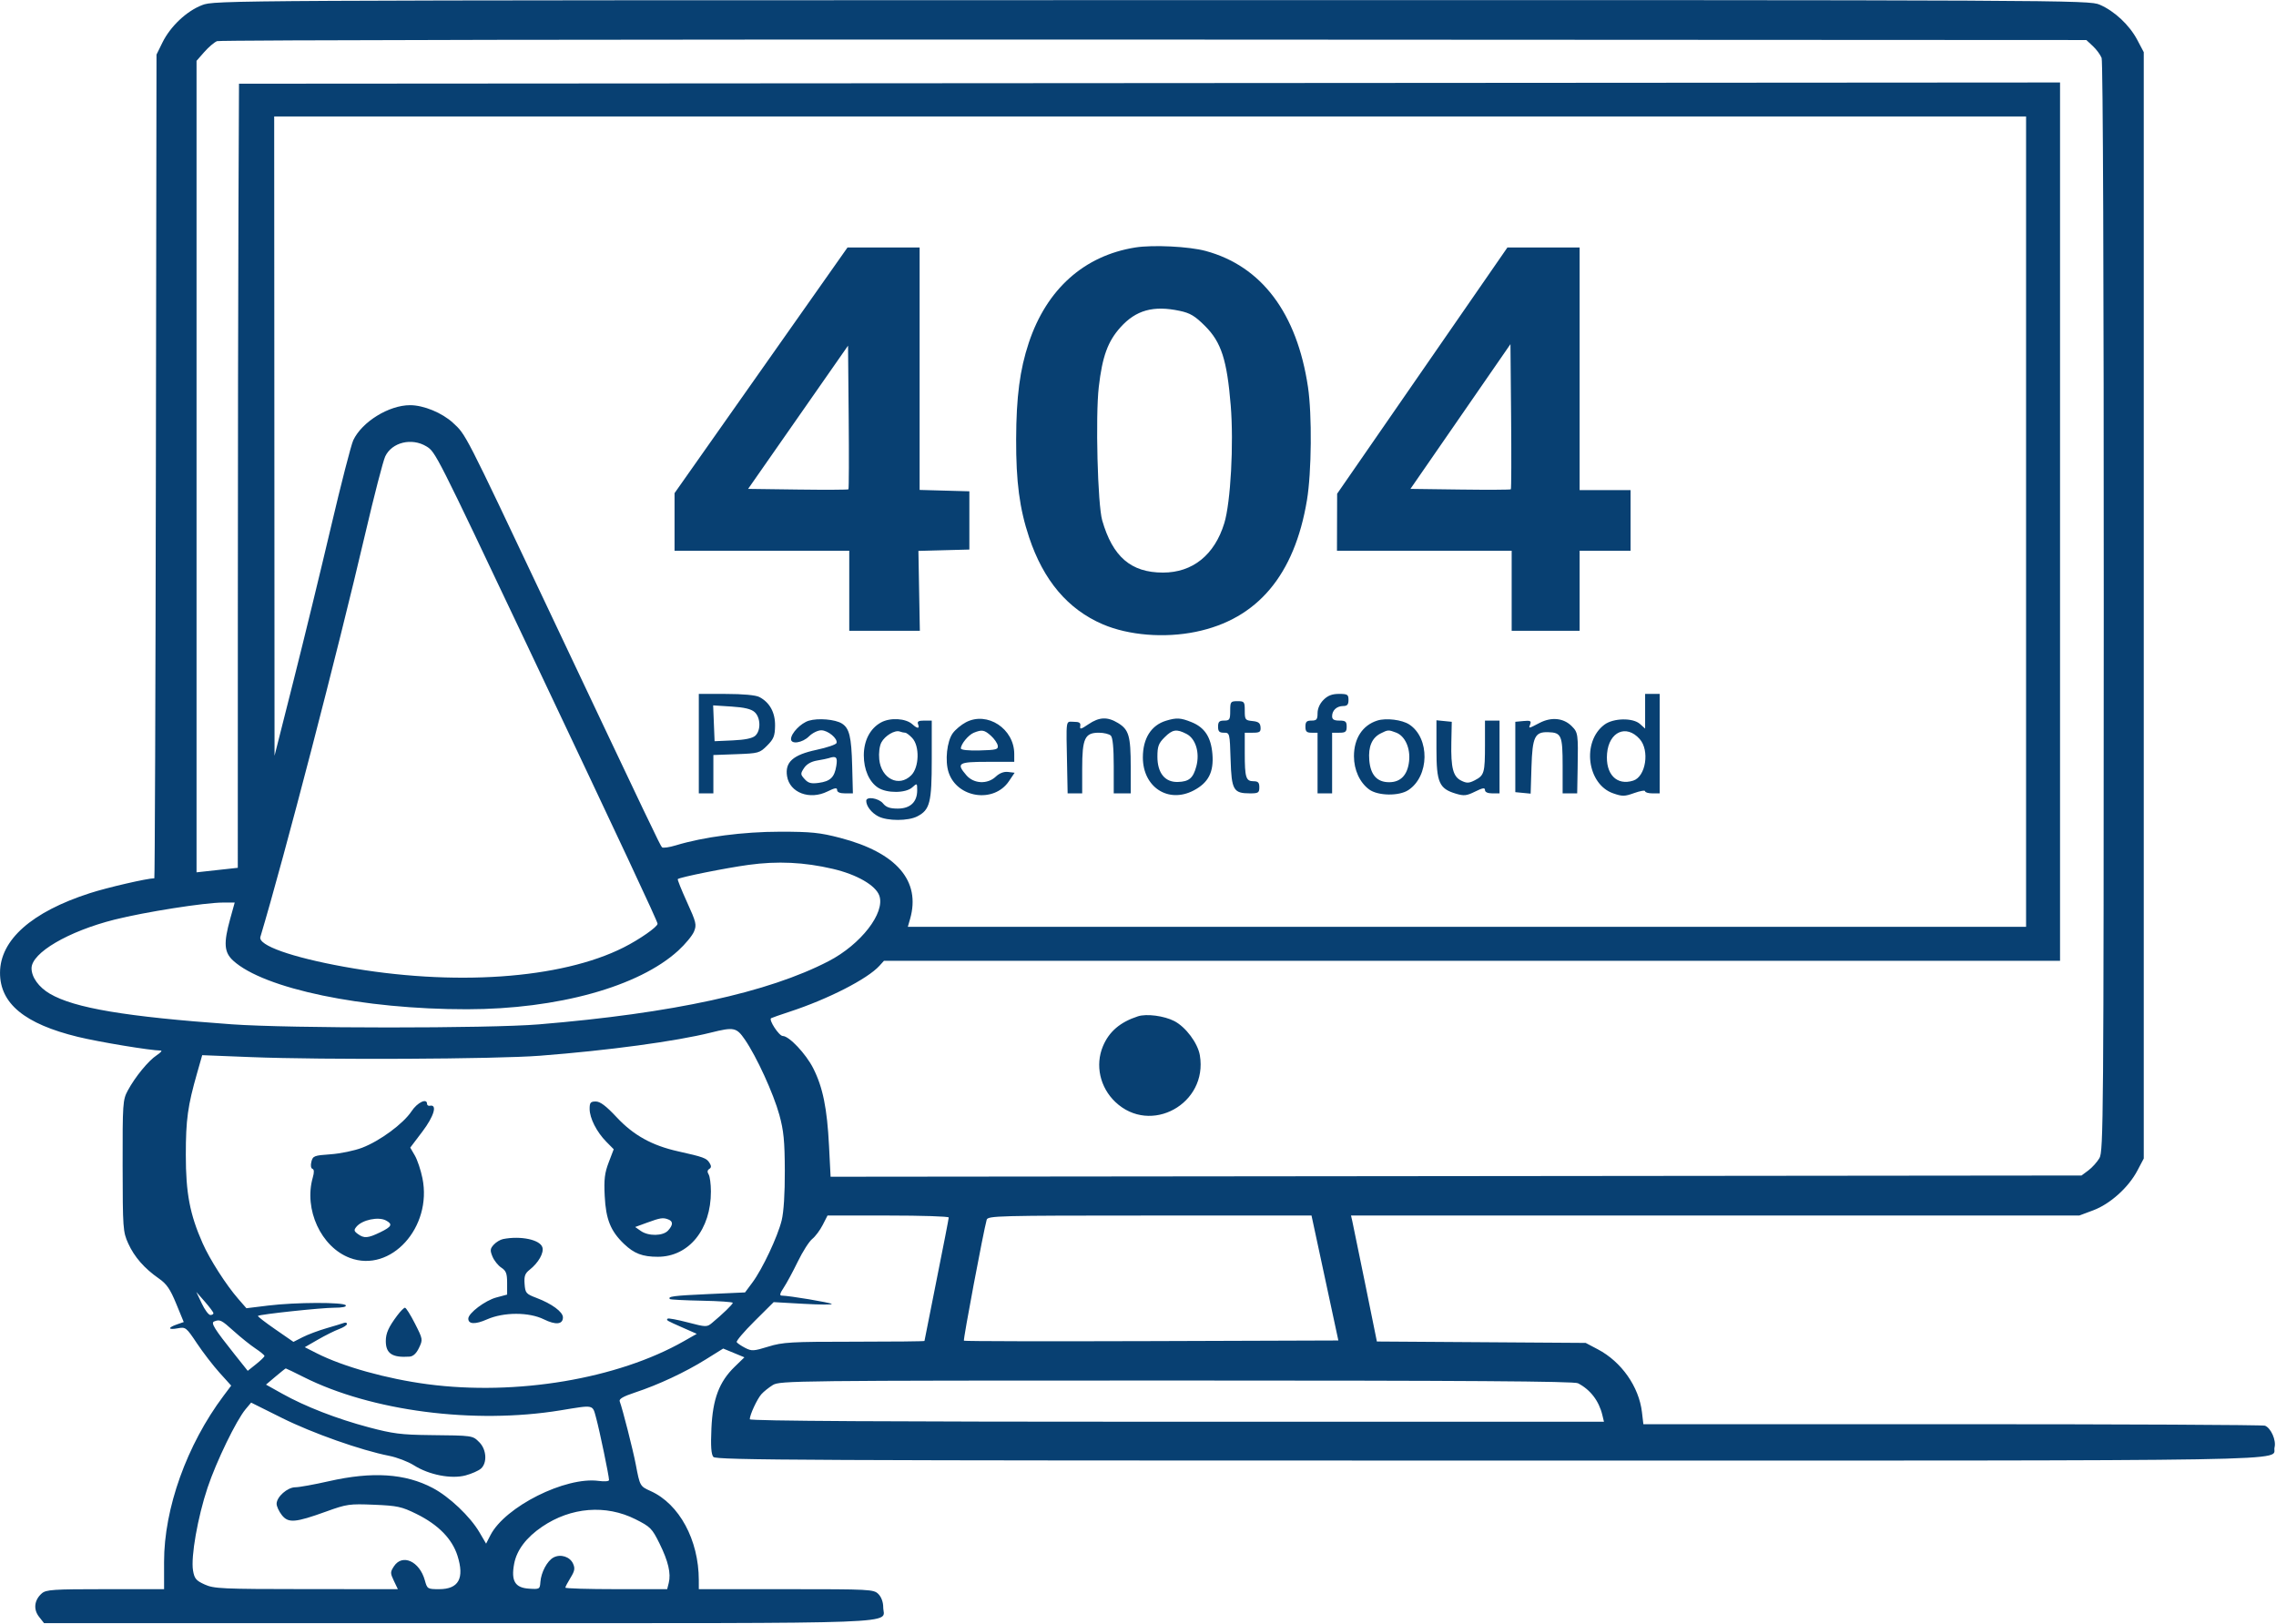
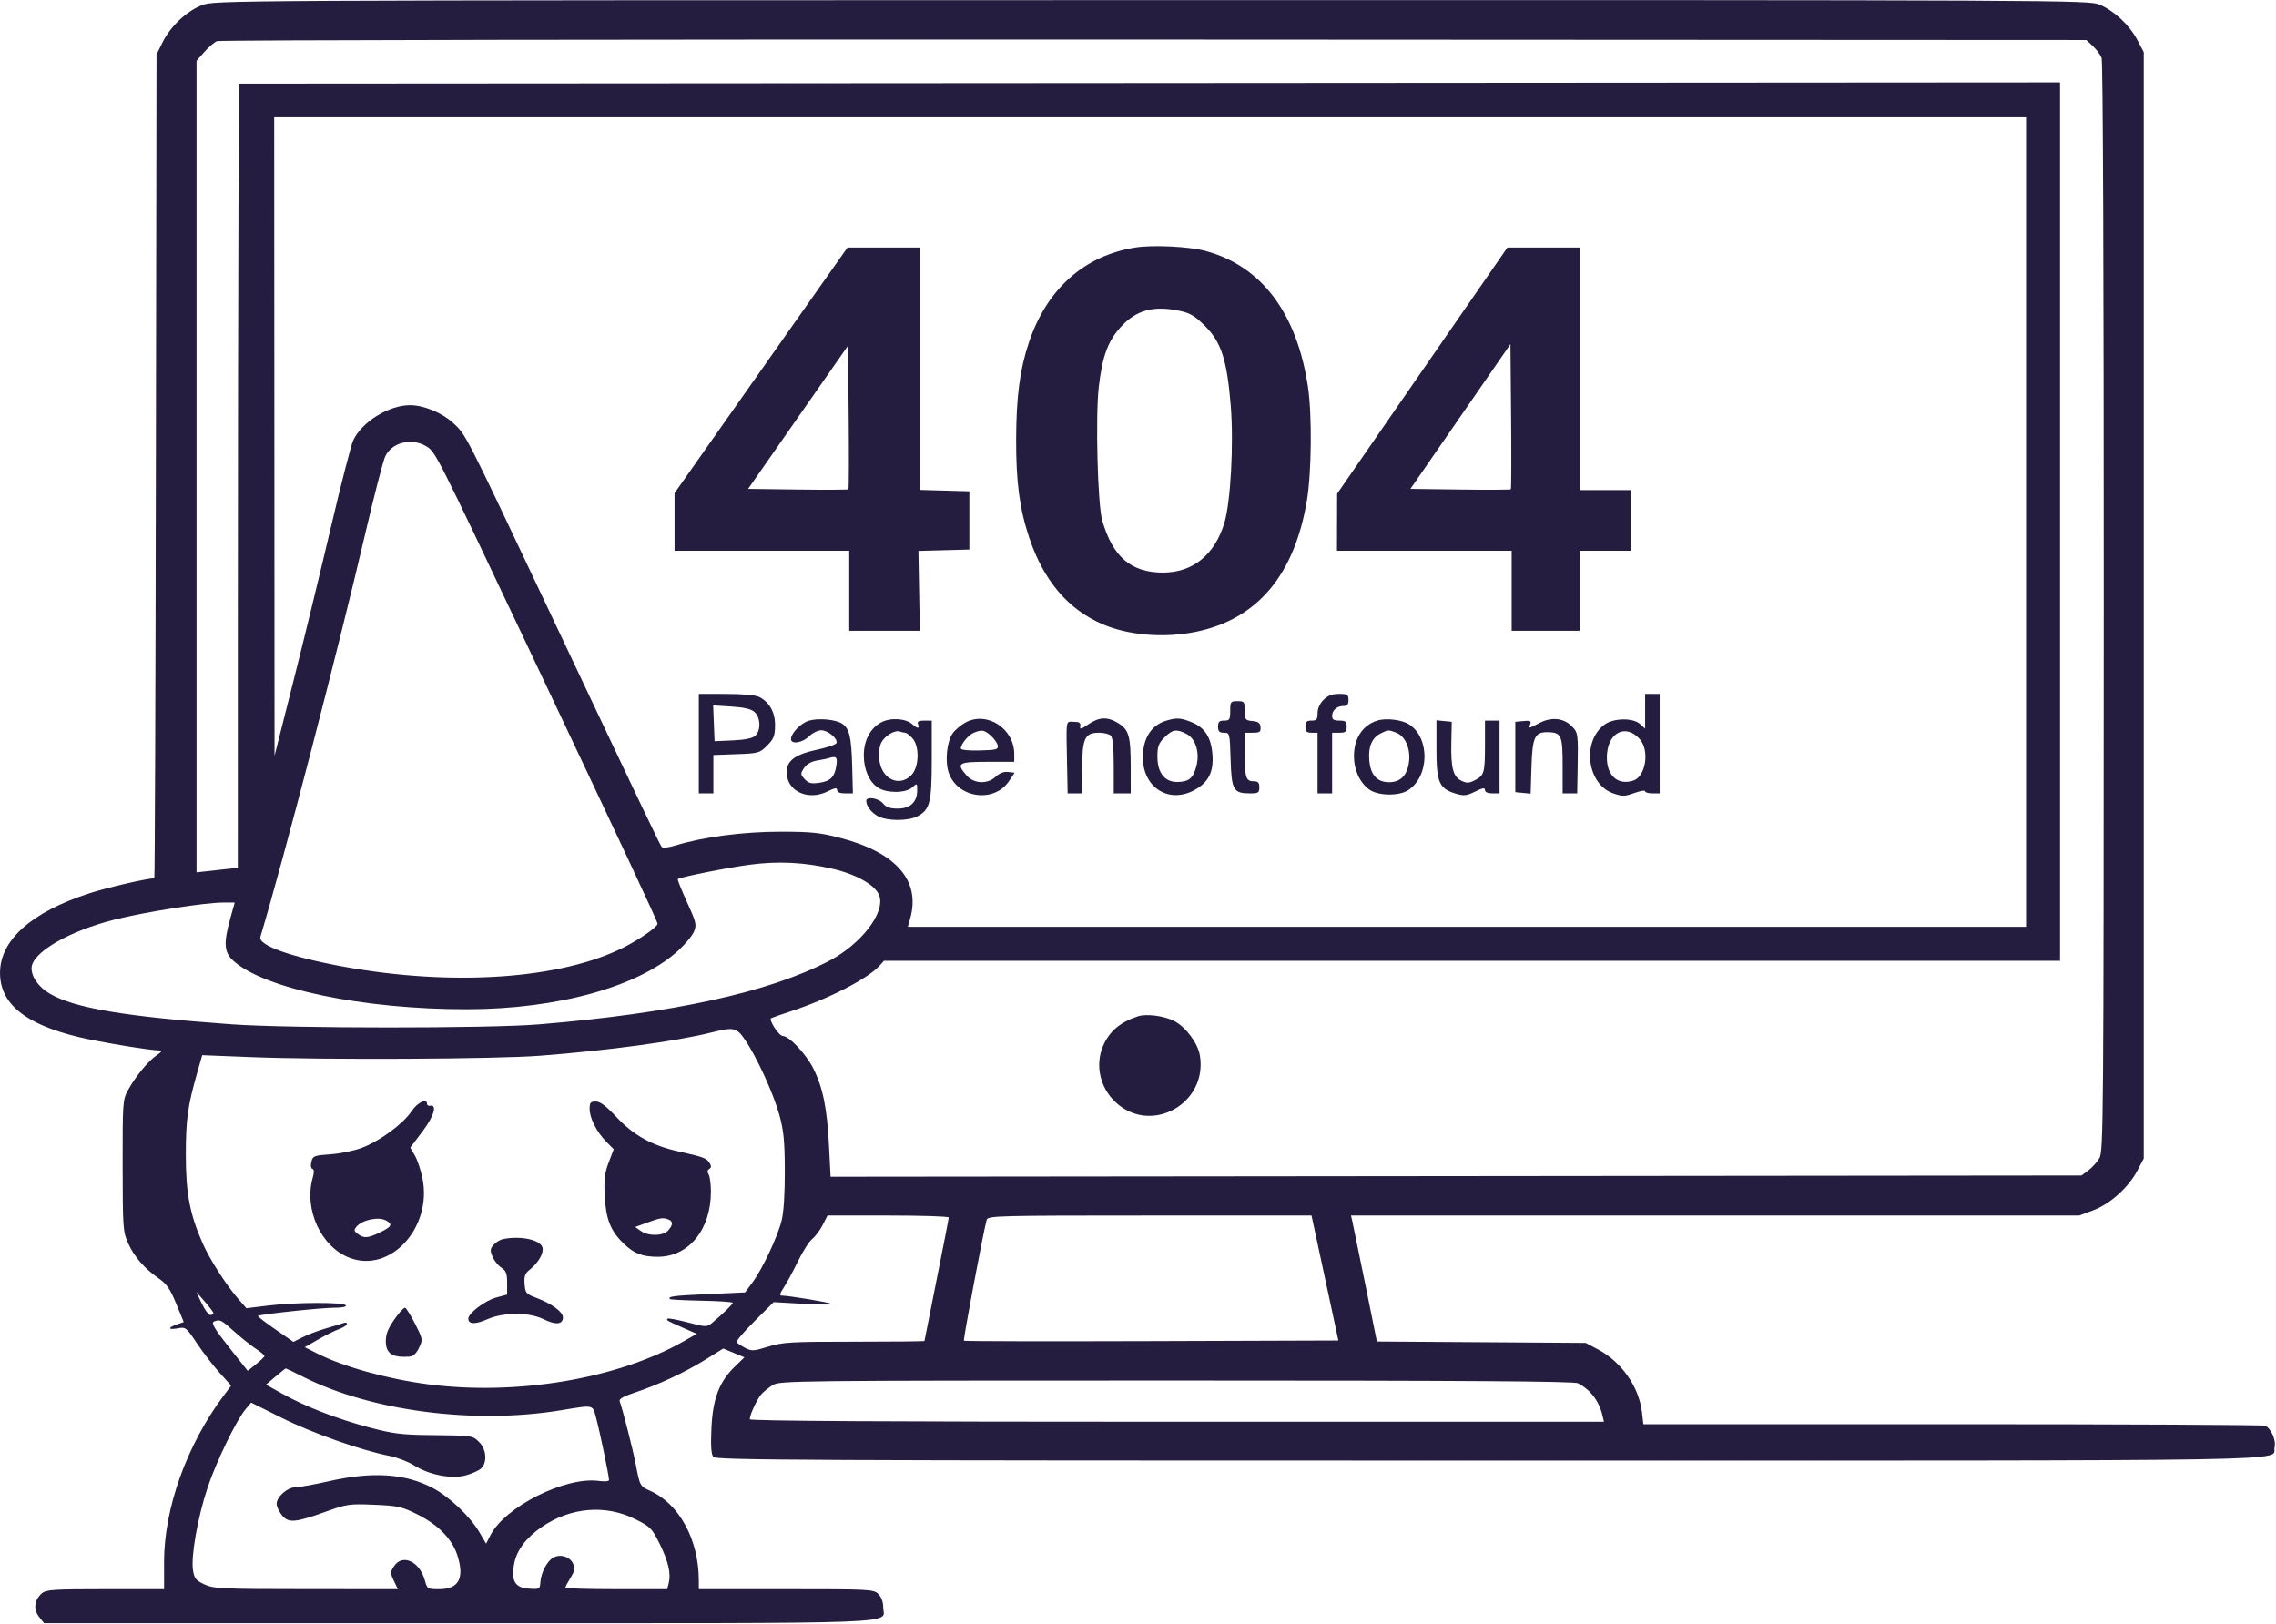
<svg xmlns="http://www.w3.org/2000/svg" width="938" height="669" viewBox="0 0 938 669" fill="none">
-   <path fill-rule="evenodd" clip-rule="evenodd" d="M83.282 2.11C76.899 4.564 70.23 10.855 66.953 17.516L64.5 22.5L64.241 192.25C64.099 285.613 63.811 362 63.602 362C60.703 362 44.315 365.783 37 368.142C13.052 375.862 0.04 387.397 0.01 400.934C-0.018 413.623 10.169 422.015 32.083 427.354C40.812 429.481 62.005 432.983 66.284 433.007C66.953 433.01 66.187 433.879 64.582 434.937C61.142 437.204 55.678 443.874 52.652 449.5C50.598 453.318 50.502 454.731 50.539 480.5C50.577 506.358 50.674 507.711 52.84 512.5C55.359 518.068 59.495 522.796 65.5 526.974C68.679 529.186 70.138 531.31 72.613 537.328L75.725 544.9L72.863 545.898C68.969 547.255 69.244 548.233 73.304 547.471C76.488 546.873 76.772 547.098 81.159 553.676C83.663 557.429 87.864 562.886 90.496 565.803L95.281 571.106L92.132 575.303C76.998 595.479 67.602 621.71 67.616 643.75L67.624 655H43.423C21.805 655 19.008 655.187 17.216 656.75C14.123 659.45 13.669 663.309 16.084 666.379L18.145 669H188.85C378.474 669 364 669.542 364 662.443C364 660.333 363.226 658.226 362 657C360.074 655.074 358.667 655 324 655H288L287.994 651.25C287.969 634.697 279.957 619.892 268.143 614.564C263.741 612.579 263.711 612.526 262.001 603.5C260.912 597.752 256.521 580.52 255.402 577.604C255.018 576.604 256.801 575.567 261.683 573.951C271.349 570.752 282.316 565.628 290.777 560.357L298.054 555.824L302.422 557.631L306.79 559.438L302.796 563.313C296.399 569.522 293.736 576.567 293.195 588.71C292.869 596.053 293.096 599.411 293.992 600.49C295.105 601.831 330.945 602 613.9 602C961.514 602 935.921 602.434 937.407 596.515C938.138 593.602 935.897 588.558 933.455 587.621C932.565 587.28 874.561 587 804.558 587H677.279L676.687 582.001C675.448 571.542 668.243 561.282 658.54 556.161L653.5 553.5L610.476 553.211L567.451 552.921L562.64 529.211C559.994 516.17 557.594 504.487 557.306 503.25L556.783 501H706.854H856.925L862.662 498.854C869.636 496.244 877.182 489.467 880.85 482.52L883.5 477.5V249.5V21.5L880.828 16.437C877.598 10.317 871.432 4.543 865.337 1.93C860.914 0.034 854.006 0.001 474.667 0.052C90.595 0.104 88.472 0.115 83.282 2.11ZM862.526 19C864.003 20.375 865.628 22.577 866.136 23.892C866.691 25.331 867.041 115.648 867.015 250.325C866.974 461.136 866.869 474.54 865.236 477.328C864.281 478.958 862.23 481.238 860.677 482.395L857.853 484.5L600.081 484.756L342.309 485.011L341.66 472.256C340.872 456.767 339.121 448.163 335.161 440.318C332.152 434.359 325.21 427 322.596 427C321.058 427 316.676 420.295 317.8 419.662C318.185 419.445 321.65 418.234 325.5 416.972C341.326 411.78 357.541 403.48 362.447 398.059L364.31 396H606.655H849V214.999V33.997L473.75 34.249L98.5 34.5L98.271 87.5C98.145 116.65 98.033 189.365 98.021 249.089L98 357.678L89.5 358.612L81 359.546V192.308V25.07L84.195 21.43C85.953 19.429 88.315 17.416 89.445 16.957C90.575 16.498 264.376 16.208 475.669 16.311L859.839 16.5L862.526 19ZM835 215V382H604.57H374.14L375.07 378.757C379.565 363.082 369.496 351.402 346.267 345.347C337.901 343.167 334.348 342.802 321.5 342.802C306.323 342.802 289.975 344.942 278.521 348.427C275.783 349.26 273.22 349.618 272.826 349.221C272.082 348.472 268.531 341.029 225.003 249C191.322 177.789 192.064 179.235 186.694 174.285C182.19 170.133 174.579 167 169 167C160.285 167 149.204 173.836 145.597 181.437C144.721 183.283 140.587 199.353 136.41 217.147C132.234 234.941 125.291 263.45 120.981 280.5L113.145 311.5L113.073 179.75L113 48H474H835V215ZM467.907 101.999C446.802 105.357 431.344 119.181 423.993 141.27C420.309 152.34 418.835 163.561 418.779 180.971C418.722 198.62 420.173 209.62 424.121 221.471C430.056 239.286 440.114 251.156 454.5 257.322C465.119 261.873 479.882 263.067 492.792 260.419C518.18 255.211 533.496 237.071 538.635 206.126C540.543 194.637 540.755 170.923 539.052 159.5C534.51 129.038 519.936 109.666 496.869 103.43C490.031 101.582 475.15 100.847 467.907 101.999ZM313.643 152.626L278 203.253V215.126V227H314H350V243.5V260H364.547H379.093L378.797 243.53L378.5 227.06L389 226.78L399.5 226.5V214.5V202.5L389.25 202.215L379 201.93V151.965V102H364.143H349.285L313.643 152.626ZM586.16 152.75L551.068 203.5L551.034 215.25L551 227H587H623V243.5V260H637H651V243.5V227H661.5H672V214.5V202H661.5H651V152V102H636.126H621.252L586.16 152.75ZM486.201 128.123C490.511 129.037 492.459 130.203 496.64 134.373C503.322 141.039 505.679 148.343 507.217 167.152C508.503 182.893 507.177 207.128 504.562 215.651C500.546 228.739 491.528 236 479.289 236C466.127 236 458.585 229.523 454.253 214.5C452.366 207.954 451.431 171.668 452.837 159.5C454.288 146.935 456.546 140.722 461.771 134.909C468.156 127.808 475.323 125.818 486.201 128.123ZM349.661 201.672C349.458 201.875 340.073 201.92 328.805 201.771L308.319 201.5L328.909 171.983L349.5 142.466L349.765 171.885C349.911 188.065 349.864 201.469 349.661 201.672ZM622.661 201.672C622.458 201.875 613.064 201.92 601.785 201.771L581.279 201.5L601.889 171.673L622.5 141.846L622.765 171.574C622.911 187.925 622.864 201.469 622.661 201.672ZM175.761 183.996C179.48 186.263 179.784 186.862 217.277 266C256.102 347.948 271 379.766 271 380.738C271 382.015 263.607 387.178 257.022 390.5C231.166 403.547 186.787 406.618 141.847 398.47C120.079 394.524 106.279 389.613 107.306 386.18C117.185 353.166 139.138 268.742 150.518 220C154.177 204.325 157.885 189.983 158.757 188.13C161.504 182.289 169.695 180.297 175.761 183.996ZM288 306.5V327H291H294V319.097V311.193L303.482 310.847C312.613 310.513 313.083 310.382 316.158 307.305C318.861 304.601 319.363 303.345 319.426 299.13C319.507 293.664 317.204 289.475 312.904 287.265C311.422 286.503 306.186 286.024 299.25 286.015L288 286V306.5ZM545.455 288.455C543.923 289.986 543 292.054 543 293.955C543 296.536 542.619 297 540.5 297C538.5 297 538 297.5 538 299.5C538 301.5 538.5 302 540.5 302H543V314.5V327H546H549V314.5V302H552C554.533 302 555 301.611 555 299.5C555 297.389 554.533 297 552 297C549.778 297 549 296.533 549 295.2C549 292.773 550.931 291 553.575 291C555.228 291 555.75 290.4 555.75 288.5C555.75 286.258 555.345 286 551.83 286C549 286 547.226 286.683 545.455 288.455ZM678 293.155V300.31L675.894 298.405C672.979 295.769 664.929 295.918 661.225 298.676C651.825 305.677 654.052 323.231 664.815 326.98C668.618 328.305 669.536 328.292 673.533 326.854C675.99 325.971 678 325.642 678 326.124C678 326.606 679.35 327 681 327H684V306.5V286H681H678V293.155ZM507 293C507 296.6 506.75 297 504.5 297C502.5 297 502 297.5 502 299.5C502 301.476 502.506 302 504.412 302C506.795 302 506.827 302.13 507.162 313.082C507.546 325.656 508.321 327 515.191 327C518.587 327 519 326.729 519 324.5C519 322.53 518.493 322 516.607 322C513.472 322 513 320.484 513 310.418V302H516.333C519.17 302 519.642 301.665 519.506 299.75C519.381 297.998 518.644 297.431 516.173 297.187C513.199 296.893 513 296.626 513 292.937C513 289.229 512.825 289 510 289C507.167 289 507 289.222 507 293ZM311.006 293.505C313.502 295.764 313.636 301.12 311.25 303.259C310.08 304.308 307.012 304.94 302 305.164L294.5 305.5L294.203 298.116L293.907 290.731L301.459 291.216C306.823 291.56 309.589 292.223 311.006 293.505ZM333.313 297.051C330.025 298.055 326 302.229 326 304.635C326 306.906 330.727 306.182 333.409 303.5C334.784 302.125 337.055 301 338.455 301C341.229 301 345.353 304.442 344.749 306.254C344.542 306.875 340.828 308.138 336.496 309.061C326.799 311.128 323.441 314.136 324.367 319.925C325.457 326.737 333.69 329.847 341.025 326.218C344.11 324.691 345 324.559 345 325.625C345 326.509 346.16 327 348.25 327.001L351.5 327.002L351.207 315.751C350.891 303.607 350.048 300.136 346.949 298.2C344.191 296.478 337.138 295.883 333.313 297.051ZM363.077 297.775C358.605 300.231 356 305.221 356 311.333C356 317.193 358.224 322.26 361.836 324.632C365.471 327.017 373.276 326.965 375.959 324.537C377.971 322.716 378 322.733 378 325.734C378 330.574 375.136 333.273 370 333.273C366.753 333.273 365.197 332.727 363.909 331.136C362.133 328.943 357 328.147 357 330.066C357 332.253 359.15 335.026 361.98 336.49C365.739 338.434 374.268 338.43 378.033 336.483C383.248 333.786 384 330.833 384 313.05V297H380.893C378.542 297 377.926 297.365 378.362 298.5C379.091 300.4 378.121 300.42 376.053 298.548C373.279 296.037 366.929 295.659 363.077 297.775ZM398.071 297.698C396.185 298.689 393.76 300.704 392.681 302.176C390.246 305.499 389.38 313.592 390.951 318.351C394.447 328.945 409.609 331.172 415.796 322L418.156 318.5L415.474 318.174C413.727 317.961 411.947 318.64 410.371 320.121C406.942 323.342 401.318 323.07 398.278 319.537C393.99 314.552 394.859 314 407 314H418L417.998 310.75C417.993 300.35 406.877 293.069 398.071 297.698ZM448.596 298.5C445.465 300.624 444.957 300.737 445.206 299.25C445.432 297.907 444.802 297.5 442.5 297.5C439.109 297.5 439.387 295.543 439.795 316.5L440 327H443H446V316.723C446 304.348 447.094 302 452.857 302C454.916 302 457.14 302.54 457.8 303.2C458.592 303.992 459 308.244 459 315.7V327H462.5H466V316.065C466 303.356 465.239 300.726 460.775 298.004C456.413 295.345 453.042 295.482 448.596 298.5ZM480.643 297.028C474.448 298.884 470.998 304.315 471.004 312.2C471.012 324.46 481.48 331.27 491.926 325.812C498.013 322.632 500.281 318.233 499.668 310.793C499.09 303.782 496.473 299.807 490.993 297.614C486.563 295.841 484.914 295.748 480.643 297.028ZM567.643 296.984C561.555 298.902 557.999 304.33 558.002 311.7C558.003 317.336 560.39 322.544 564.275 325.393C567.89 328.044 576.539 328.187 580.396 325.66C589.127 319.94 589.36 304.209 580.798 298.605C577.812 296.651 571.263 295.844 567.643 296.984ZM634.539 297.941C629.792 300.408 629.912 300.393 630.667 298.427C631.155 297.153 630.626 296.915 627.885 297.177L624.5 297.5V312V326.5L627.66 326.807L630.82 327.113L631.16 316.09C631.542 303.718 632.543 301.626 638.009 301.781C643.512 301.938 644 303.066 644 315.622V327H647H650L650.183 316.75C650.438 302.469 650.359 301.905 647.732 299.277C644.385 295.93 639.384 295.424 634.539 297.941ZM592 308.802C592 322.515 593.107 325.053 599.986 327.114C603.343 328.12 604.412 328.005 607.932 326.263C611.074 324.709 612 324.564 612 325.625C612 326.486 613.122 327 615 327H618V312V297H615H612V306.918C612 318.536 611.703 319.585 607.85 321.578C605.418 322.835 604.507 322.87 602.286 321.791C598.853 320.123 597.919 316.569 598.135 306L598.309 297.5L595.154 297.187L592 296.873V308.802ZM373.043 302C373.526 302 374.84 302.985 375.961 304.189C379.073 307.529 378.837 316.254 375.545 319.545C370.469 324.622 363.154 320.973 362.36 312.967C362.101 310.357 362.462 307.469 363.228 306.02C364.71 303.216 368.829 300.773 370.832 301.51C371.564 301.78 372.559 302 373.043 302ZM408.393 303.25C409.77 304.488 411.033 306.312 411.199 307.304C411.465 308.901 410.607 309.131 403.749 309.304C398.983 309.425 395.999 309.104 395.999 308.473C396.001 306.679 399.134 302.889 401.357 301.992C404.684 300.649 405.7 300.831 408.393 303.25ZM489.013 302.507C492.793 304.461 494.541 310.279 493.031 315.884C491.721 320.749 490.033 322.169 485.401 322.3C480.099 322.45 477 318.602 477 311.867C477 307.651 477.469 306.378 479.923 303.923C483.234 300.612 484.86 300.359 489.013 302.507ZM575.387 301.957C579.055 303.352 581.329 308.39 580.722 313.778C580.084 319.439 577.26 322.4 572.5 322.4C567.524 322.4 564.826 319.41 564.319 313.333C563.854 307.758 565.404 304.114 569.02 302.284C572.026 300.763 572.221 300.753 575.387 301.957ZM675.75 304.593C679.949 309.293 678.29 320.076 673.112 321.74C666.276 323.937 661.58 319.073 662.316 310.559C663.093 301.577 670.225 298.41 675.75 304.593ZM344.664 315.681C343.898 320.405 342.207 322.028 337.382 322.676C334.29 323.09 333.103 322.771 331.613 321.125C329.86 319.188 329.844 318.887 331.361 316.572C332.418 314.959 334.297 313.874 336.742 313.465C338.809 313.119 340.95 312.684 341.5 312.497C344.643 311.431 345.254 312.046 344.664 315.681ZM343.268 358.124C353.158 360.437 360.913 364.916 362.398 369.172C364.871 376.255 354.795 389.264 341.5 396.156C316.56 409.084 277.38 417.628 222 422.216C201.393 423.923 119.546 423.901 95.5 422.182C51.84 419.06 30.647 415.499 20.565 409.591C15.963 406.894 13 402.779 13 399.084C13 392.722 28.131 383.849 47.177 379.042C59.621 375.902 84.425 372 91.946 372H96.731L94.866 378.728C92.083 388.765 92.353 392.522 96.105 395.948C108.793 407.538 149.647 416.028 192.5 415.981C229.841 415.94 263.271 406.658 279.501 391.825C282.384 389.19 285.313 385.658 286.01 383.975C287.175 381.164 286.942 380.181 283.126 371.804C280.843 366.792 279.136 362.531 279.331 362.335C280.095 361.572 299.017 357.767 308.5 356.47C320.481 354.832 331.414 355.352 343.268 358.124ZM468.994 418.883C461.649 421.267 457.079 425.174 454.548 431.232C451.285 439.04 453.32 448.181 459.658 454.197C474.211 468.009 497.868 454.938 494.492 434.952C493.646 429.943 488.668 423.279 483.957 420.847C479.775 418.689 472.524 417.737 468.994 418.883ZM306.983 428.476C311.795 435.469 318.771 450.706 321.188 459.5C322.981 466.025 323.397 470.265 323.443 482.5C323.479 491.918 322.997 499.547 322.148 503C320.497 509.714 314.223 523.038 310.096 528.595L307.055 532.69L291.829 533.377C277.588 534.02 275.021 534.355 276.096 535.43C276.333 535.666 282.258 535.969 289.263 536.103C296.268 536.237 302 536.631 302 536.977C302 537.586 297.76 541.689 293.371 545.326C291.332 547.016 290.912 547.004 283.45 545.05C279.164 543.927 275.435 543.232 275.162 543.504C274.504 544.163 274.596 544.218 281.33 547.189L287.16 549.762L281.83 552.796C254.512 568.346 212.786 575.352 176.213 570.528C159.376 568.307 141.383 563.282 130.544 557.774L125.607 555.265L131.054 552.129C134.049 550.404 137.963 548.454 139.75 547.795C141.537 547.137 143 546.19 143 545.692C143 545.194 142.437 544.998 141.75 545.257C141.063 545.517 137.814 546.506 134.53 547.456C131.247 548.406 126.844 550.059 124.747 551.129L120.934 553.074L113.442 547.895C109.322 545.047 106.107 542.56 106.297 542.37C106.939 541.727 132.44 539 137.803 539C141.092 539 142.882 538.619 142.5 538C141.671 536.658 121.794 536.724 110.525 538.106L101.551 539.207L98.194 535.353C93.185 529.603 86.469 519.117 83.508 512.425C78.235 500.508 76.575 491.778 76.581 476C76.586 461.443 77.358 455.856 81.254 442.203L83.335 434.907L103.418 435.703C133.194 436.885 204.174 436.547 222.5 435.137C250.71 432.966 278.588 429.193 293 425.594C302.451 423.235 303.53 423.457 306.983 428.476ZM169.603 458.024C166.208 463.153 156.6 470.244 149.225 473.063C146.076 474.267 140.231 475.479 136.236 475.758C129.455 476.231 128.929 476.435 128.328 478.83C127.952 480.327 128.13 481.543 128.757 481.752C129.48 481.993 129.531 483.148 128.914 485.298C125.138 498.466 132.306 514.016 144.208 518.476C161.032 524.779 178.222 505.87 174.096 485.598C173.414 482.244 172.004 478.04 170.964 476.255L169.073 473.009L174.09 466.381C178.856 460.084 180.321 455.119 177.226 455.75C176.552 455.888 176 455.55 176 455C176 452.475 172.034 454.35 169.603 458.024ZM243 457.04C243 460.85 245.898 466.563 249.876 470.592L252.928 473.684L250.863 479.092C249.188 483.476 248.877 486.109 249.22 493C249.695 502.564 251.658 507.43 257.162 512.689C261.351 516.691 264.788 518 271.105 518C283.882 518 293.028 506.743 292.985 491.068C292.976 488.006 292.55 484.837 292.037 484.026C291.423 483.054 291.513 482.298 292.303 481.805C293.191 481.25 293.215 480.598 292.396 479.278C291.191 477.336 289.931 476.874 279.5 474.549C268.694 472.141 261.1 467.931 254.138 460.488C249.759 455.807 247.363 454 245.534 454C243.378 454 243 454.453 243 457.04ZM391 501.807C391 502.25 388.75 513.812 386 527.5C383.25 541.188 381 552.525 381 552.693C381 552.862 367.997 553 352.105 553C325.871 553 322.604 553.187 316.623 555.035C310.585 556.9 309.789 556.942 307.081 555.542C305.456 554.702 303.896 553.641 303.614 553.184C303.331 552.727 306.645 548.829 310.977 544.523L318.854 536.692L331.134 537.386C337.887 537.767 343.128 537.795 342.78 537.447C342.193 536.86 325.179 534.023 322.152 534.007C321.188 534.002 321.422 533.074 322.973 530.75C324.165 528.962 326.781 524.125 328.786 520C330.79 515.875 333.471 511.67 334.743 510.655C336.015 509.641 337.952 507.053 339.048 504.905L341.041 501H366.02C379.759 501 391 501.363 391 501.807ZM546.043 526.75L551.575 552.5L474.627 552.756C432.306 552.897 397.489 552.822 397.256 552.59C396.887 552.22 405.332 507.353 406.638 502.75C407.105 501.106 411.166 501 473.823 501H540.51L546.043 526.75ZM159.066 503.035C161.953 504.58 161.454 505.602 156.684 507.911C151.609 510.367 150.047 510.486 147.479 508.608C145.86 507.424 145.775 506.976 146.914 505.604C149.257 502.78 155.947 501.366 159.066 503.035ZM275.418 502.607C277.449 503.386 277.425 504.873 275.345 507.171C273.256 509.48 267.277 509.582 264.11 507.364L261.775 505.729L266.637 503.951C272.19 501.922 273.221 501.764 275.418 502.607ZM207.354 510.692C206.174 510.923 204.428 511.975 203.473 513.03C201.987 514.672 201.914 515.379 202.969 517.926C203.647 519.563 205.282 521.61 206.601 522.474C208.578 523.77 209 524.885 209 528.816V533.585L204.556 534.774C199.943 536.008 193 541.248 193 543.497C193 545.832 195.867 545.947 200.708 543.805C207.576 540.767 217.983 540.752 224.111 543.772C229.054 546.208 232 545.905 232 542.961C232 540.726 227.4 537.336 221.164 534.977C216.788 533.322 216.481 532.966 216.198 529.22C215.955 526.002 216.355 524.865 218.263 523.363C221.907 520.494 224.25 516.362 223.525 514.08C222.529 510.942 214.586 509.278 207.354 510.692ZM87.962 541.25C87.983 541.663 87.415 542 86.699 542C85.984 542 84.388 539.862 83.153 537.25L80.908 532.5L84.416 536.5C86.346 538.7 87.942 540.837 87.962 541.25ZM163.676 542.25C160.116 547.021 159 549.525 159 552.743C159 557.894 161.663 559.643 168.766 559.156C170.288 559.051 171.575 557.862 172.684 555.536C174.31 552.126 174.284 551.97 171.018 545.536C169.194 541.941 167.341 539 166.901 539C166.462 539 165.01 540.462 163.676 542.25ZM96.353 548.641C99.184 551.193 103.188 554.403 105.25 555.774C107.313 557.144 109 558.543 109 558.883C109 559.222 107.446 560.74 105.547 562.255L102.094 565.01L96.718 558.255C88.329 547.714 86.793 545.249 88.243 544.665C90.609 543.711 91.214 544.007 96.353 548.641ZM125.115 567.558C153.031 581.616 195.434 587.116 231 581.29C245.064 578.987 244.139 578.785 245.7 584.5C247.125 589.718 251 608.375 251 610.016C251 610.553 249.162 610.711 246.75 610.382C233.07 608.514 208.148 621.007 202.122 632.753L200.332 636.242L197.596 631.573C193.768 625.041 185.198 616.911 178.319 613.285C166.991 607.313 153.472 606.437 135.518 610.509C129.478 611.879 123.27 613 121.723 613C118.473 613 114 616.95 114 619.82C114 620.871 114.965 622.957 116.144 624.456C118.812 627.847 121.645 627.621 134.456 622.994C142.923 619.937 143.997 619.784 154.122 620.201C163.758 620.598 165.509 620.976 171.591 623.97C180.619 628.414 186.347 634.251 188.555 641.256C191.482 650.544 189.025 655 180.976 655C176.211 655 176.07 654.913 175.089 651.359C172.921 643.508 165.83 640.277 162.367 645.562C160.807 647.944 160.804 648.366 162.328 651.562L163.968 655L126.234 654.978C91.447 654.958 88.176 654.809 84.354 653.074C80.783 651.452 80.116 650.648 79.547 647.28C78.603 641.691 81.486 625.289 85.544 613.162C89.172 602.319 97.377 585.398 101.236 580.803L103.5 578.105L116.258 584.462C128.779 590.701 148.771 597.761 160.365 600.038C163.59 600.671 168.189 602.432 170.585 603.952C176.809 607.899 185.978 609.688 191.885 608.108C194.409 607.433 197.267 606.163 198.237 605.285C200.864 602.908 200.514 597.423 197.545 594.455C194.736 591.645 195.001 591.683 177 591.491C165.414 591.367 161.869 590.914 152 588.293C138.778 584.782 125.804 579.74 116.263 574.405L109.625 570.692L113.562 567.361C115.728 565.529 117.624 564.023 117.775 564.015C117.926 564.007 121.229 565.601 125.115 567.558ZM650.316 570.125C655.421 572.754 658.973 577.388 660.379 583.25L661.038 586H485.019C364.688 586 309 585.673 309 584.968C309 583.148 312.02 576.637 313.788 574.643C314.73 573.582 316.85 571.88 318.5 570.861C321.389 569.076 327.566 569.007 484.816 569.004C603.833 569.001 648.724 569.305 650.316 570.125ZM261.901 626.184C268.056 629.277 268.722 629.949 271.801 636.175C275.416 643.486 276.59 648.512 275.603 652.446L274.962 655H253.981C242.441 655 233 654.716 233 654.368C233 654.02 233.957 652.187 235.127 650.294C236.863 647.485 237.053 646.412 236.161 644.454C234.859 641.596 231 640.394 228.103 641.945C225.518 643.328 222.981 648.09 222.707 652.076C222.506 654.992 222.362 655.076 218.008 654.792C212.247 654.417 210.572 651.614 211.891 644.554C212.944 638.919 216.885 633.693 223.431 629.253C235.312 621.193 249.685 620.046 261.901 626.184Z" fill="#084072" />
+   <path fill-rule="evenodd" clip-rule="evenodd" d="M83.282 2.11C76.899 4.564 70.23 10.855 66.953 17.516L64.5 22.5L64.241 192.25C64.099 285.613 63.811 362 63.602 362C60.703 362 44.315 365.783 37 368.142C13.052 375.862 0.04 387.397 0.01 400.934C-0.018 413.623 10.169 422.015 32.083 427.354C40.812 429.481 62.005 432.983 66.284 433.007C66.953 433.01 66.187 433.879 64.582 434.937C61.142 437.204 55.678 443.874 52.652 449.5C50.598 453.318 50.502 454.731 50.539 480.5C50.577 506.358 50.674 507.711 52.84 512.5C55.359 518.068 59.495 522.796 65.5 526.974C68.679 529.186 70.138 531.31 72.613 537.328L75.725 544.9L72.863 545.898C68.969 547.255 69.244 548.233 73.304 547.471C76.488 546.873 76.772 547.098 81.159 553.676C83.663 557.429 87.864 562.886 90.496 565.803L95.281 571.106L92.132 575.303C76.998 595.479 67.602 621.71 67.616 643.75L67.624 655H43.423C21.805 655 19.008 655.187 17.216 656.75C14.123 659.45 13.669 663.309 16.084 666.379L18.145 669H188.85C378.474 669 364 669.542 364 662.443C364 660.333 363.226 658.226 362 657C360.074 655.074 358.667 655 324 655H288L287.994 651.25C287.969 634.697 279.957 619.892 268.143 614.564C263.741 612.579 263.711 612.526 262.001 603.5C260.912 597.752 256.521 580.52 255.402 577.604C255.018 576.604 256.801 575.567 261.683 573.951C271.349 570.752 282.316 565.628 290.777 560.357L298.054 555.824L302.422 557.631L306.79 559.438L302.796 563.313C296.399 569.522 293.736 576.567 293.195 588.71C292.869 596.053 293.096 599.411 293.992 600.49C295.105 601.831 330.945 602 613.9 602C961.514 602 935.921 602.434 937.407 596.515C938.138 593.602 935.897 588.558 933.455 587.621C932.565 587.28 874.561 587 804.558 587H677.279L676.687 582.001C675.448 571.542 668.243 561.282 658.54 556.161L653.5 553.5L610.476 553.211L567.451 552.921L562.64 529.211C559.994 516.17 557.594 504.487 557.306 503.25L556.783 501H706.854H856.925L862.662 498.854C869.636 496.244 877.182 489.467 880.85 482.52L883.5 477.5V249.5V21.5L880.828 16.437C877.598 10.317 871.432 4.543 865.337 1.93C860.914 0.034 854.006 0.001 474.667 0.052C90.595 0.104 88.472 0.115 83.282 2.11ZM862.526 19C864.003 20.375 865.628 22.577 866.136 23.892C866.691 25.331 867.041 115.648 867.015 250.325C866.974 461.136 866.869 474.54 865.236 477.328C864.281 478.958 862.23 481.238 860.677 482.395L857.853 484.5L600.081 484.756L342.309 485.011L341.66 472.256C340.872 456.767 339.121 448.163 335.161 440.318C332.152 434.359 325.21 427 322.596 427C321.058 427 316.676 420.295 317.8 419.662C318.185 419.445 321.65 418.234 325.5 416.972C341.326 411.78 357.541 403.48 362.447 398.059L364.31 396H606.655H849V214.999V33.997L473.75 34.249L98.5 34.5L98.271 87.5C98.145 116.65 98.033 189.365 98.021 249.089L98 357.678L89.5 358.612L81 359.546V192.308V25.07L84.195 21.43C85.953 19.429 88.315 17.416 89.445 16.957C90.575 16.498 264.376 16.208 475.669 16.311L859.839 16.5L862.526 19ZM835 215V382H604.57H374.14L375.07 378.757C379.565 363.082 369.496 351.402 346.267 345.347C337.901 343.167 334.348 342.802 321.5 342.802C306.323 342.802 289.975 344.942 278.521 348.427C275.783 349.26 273.22 349.618 272.826 349.221C272.082 348.472 268.531 341.029 225.003 249C191.322 177.789 192.064 179.235 186.694 174.285C182.19 170.133 174.579 167 169 167C160.285 167 149.204 173.836 145.597 181.437C144.721 183.283 140.587 199.353 136.41 217.147C132.234 234.941 125.291 263.45 120.981 280.5L113.145 311.5L113.073 179.75L113 48H474H835V215ZM467.907 101.999C446.802 105.357 431.344 119.181 423.993 141.27C420.309 152.34 418.835 163.561 418.779 180.971C418.722 198.62 420.173 209.62 424.121 221.471C430.056 239.286 440.114 251.156 454.5 257.322C465.119 261.873 479.882 263.067 492.792 260.419C518.18 255.211 533.496 237.071 538.635 206.126C540.543 194.637 540.755 170.923 539.052 159.5C534.51 129.038 519.936 109.666 496.869 103.43C490.031 101.582 475.15 100.847 467.907 101.999ZM313.643 152.626L278 203.253V215.126V227H314H350V243.5V260H364.547H379.093L378.797 243.53L378.5 227.06L389 226.78L399.5 226.5V214.5V202.5L389.25 202.215L379 201.93V151.965V102H364.143H349.285L313.643 152.626ZM586.16 152.75L551.068 203.5L551.034 215.25L551 227H587H623V243.5V260H637H651V243.5V227H661.5H672V214.5V202H661.5H651V152V102H636.126H621.252L586.16 152.75ZM486.201 128.123C490.511 129.037 492.459 130.203 496.64 134.373C503.322 141.039 505.679 148.343 507.217 167.152C508.503 182.893 507.177 207.128 504.562 215.651C500.546 228.739 491.528 236 479.289 236C466.127 236 458.585 229.523 454.253 214.5C452.366 207.954 451.431 171.668 452.837 159.5C454.288 146.935 456.546 140.722 461.771 134.909C468.156 127.808 475.323 125.818 486.201 128.123ZM349.661 201.672C349.458 201.875 340.073 201.92 328.805 201.771L308.319 201.5L328.909 171.983L349.5 142.466L349.765 171.885C349.911 188.065 349.864 201.469 349.661 201.672ZM622.661 201.672C622.458 201.875 613.064 201.92 601.785 201.771L581.279 201.5L601.889 171.673L622.5 141.846L622.765 171.574C622.911 187.925 622.864 201.469 622.661 201.672ZM175.761 183.996C179.48 186.263 179.784 186.862 217.277 266C256.102 347.948 271 379.766 271 380.738C271 382.015 263.607 387.178 257.022 390.5C231.166 403.547 186.787 406.618 141.847 398.47C120.079 394.524 106.279 389.613 107.306 386.18C117.185 353.166 139.138 268.742 150.518 220C154.177 204.325 157.885 189.983 158.757 188.13C161.504 182.289 169.695 180.297 175.761 183.996ZM288 306.5V327H291H294V319.097V311.193L303.482 310.847C312.613 310.513 313.083 310.382 316.158 307.305C318.861 304.601 319.363 303.345 319.426 299.13C319.507 293.664 317.204 289.475 312.904 287.265C311.422 286.503 306.186 286.024 299.25 286.015L288 286V306.5ZM545.455 288.455C543.923 289.986 543 292.054 543 293.955C543 296.536 542.619 297 540.5 297C538.5 297 538 297.5 538 299.5C538 301.5 538.5 302 540.5 302H543V314.5V327H546H549V314.5V302H552C554.533 302 555 301.611 555 299.5C555 297.389 554.533 297 552 297C549.778 297 549 296.533 549 295.2C549 292.773 550.931 291 553.575 291C555.228 291 555.75 290.4 555.75 288.5C555.75 286.258 555.345 286 551.83 286C549 286 547.226 286.683 545.455 288.455ZM678 293.155V300.31L675.894 298.405C672.979 295.769 664.929 295.918 661.225 298.676C651.825 305.677 654.052 323.231 664.815 326.98C668.618 328.305 669.536 328.292 673.533 326.854C675.99 325.971 678 325.642 678 326.124C678 326.606 679.35 327 681 327H684V306.5V286H681H678V293.155ZM507 293C507 296.6 506.75 297 504.5 297C502.5 297 502 297.5 502 299.5C502 301.476 502.506 302 504.412 302C506.795 302 506.827 302.13 507.162 313.082C507.546 325.656 508.321 327 515.191 327C518.587 327 519 326.729 519 324.5C519 322.53 518.493 322 516.607 322C513.472 322 513 320.484 513 310.418V302H516.333C519.17 302 519.642 301.665 519.506 299.75C519.381 297.998 518.644 297.431 516.173 297.187C513.199 296.893 513 296.626 513 292.937C513 289.229 512.825 289 510 289C507.167 289 507 289.222 507 293ZM311.006 293.505C313.502 295.764 313.636 301.12 311.25 303.259C310.08 304.308 307.012 304.94 302 305.164L294.5 305.5L294.203 298.116L293.907 290.731L301.459 291.216C306.823 291.56 309.589 292.223 311.006 293.505ZM333.313 297.051C330.025 298.055 326 302.229 326 304.635C326 306.906 330.727 306.182 333.409 303.5C334.784 302.125 337.055 301 338.455 301C341.229 301 345.353 304.442 344.749 306.254C344.542 306.875 340.828 308.138 336.496 309.061C326.799 311.128 323.441 314.136 324.367 319.925C325.457 326.737 333.69 329.847 341.025 326.218C344.11 324.691 345 324.559 345 325.625C345 326.509 346.16 327 348.25 327.001L351.5 327.002L351.207 315.751C350.891 303.607 350.048 300.136 346.949 298.2C344.191 296.478 337.138 295.883 333.313 297.051ZM363.077 297.775C358.605 300.231 356 305.221 356 311.333C356 317.193 358.224 322.26 361.836 324.632C365.471 327.017 373.276 326.965 375.959 324.537C377.971 322.716 378 322.733 378 325.734C378 330.574 375.136 333.273 370 333.273C366.753 333.273 365.197 332.727 363.909 331.136C362.133 328.943 357 328.147 357 330.066C357 332.253 359.15 335.026 361.98 336.49C365.739 338.434 374.268 338.43 378.033 336.483C383.248 333.786 384 330.833 384 313.05V297H380.893C378.542 297 377.926 297.365 378.362 298.5C379.091 300.4 378.121 300.42 376.053 298.548C373.279 296.037 366.929 295.659 363.077 297.775ZM398.071 297.698C396.185 298.689 393.76 300.704 392.681 302.176C390.246 305.499 389.38 313.592 390.951 318.351C394.447 328.945 409.609 331.172 415.796 322L418.156 318.5L415.474 318.174C413.727 317.961 411.947 318.64 410.371 320.121C406.942 323.342 401.318 323.07 398.278 319.537C393.99 314.552 394.859 314 407 314H418L417.998 310.75C417.993 300.35 406.877 293.069 398.071 297.698ZM448.596 298.5C445.465 300.624 444.957 300.737 445.206 299.25C445.432 297.907 444.802 297.5 442.5 297.5C439.109 297.5 439.387 295.543 439.795 316.5L440 327H443H446V316.723C446 304.348 447.094 302 452.857 302C454.916 302 457.14 302.54 457.8 303.2C458.592 303.992 459 308.244 459 315.7V327H462.5H466V316.065C466 303.356 465.239 300.726 460.775 298.004C456.413 295.345 453.042 295.482 448.596 298.5ZM480.643 297.028C474.448 298.884 470.998 304.315 471.004 312.2C471.012 324.46 481.48 331.27 491.926 325.812C498.013 322.632 500.281 318.233 499.668 310.793C499.09 303.782 496.473 299.807 490.993 297.614C486.563 295.841 484.914 295.748 480.643 297.028ZM567.643 296.984C561.555 298.902 557.999 304.33 558.002 311.7C558.003 317.336 560.39 322.544 564.275 325.393C567.89 328.044 576.539 328.187 580.396 325.66C589.127 319.94 589.36 304.209 580.798 298.605C577.812 296.651 571.263 295.844 567.643 296.984ZM634.539 297.941C629.792 300.408 629.912 300.393 630.667 298.427C631.155 297.153 630.626 296.915 627.885 297.177L624.5 297.5V312V326.5L627.66 326.807L630.82 327.113L631.16 316.09C631.542 303.718 632.543 301.626 638.009 301.781C643.512 301.938 644 303.066 644 315.622V327H647H650L650.183 316.75C650.438 302.469 650.359 301.905 647.732 299.277C644.385 295.93 639.384 295.424 634.539 297.941ZM592 308.802C592 322.515 593.107 325.053 599.986 327.114C603.343 328.12 604.412 328.005 607.932 326.263C611.074 324.709 612 324.564 612 325.625C612 326.486 613.122 327 615 327H618V312V297H615H612V306.918C612 318.536 611.703 319.585 607.85 321.578C605.418 322.835 604.507 322.87 602.286 321.791C598.853 320.123 597.919 316.569 598.135 306L598.309 297.5L595.154 297.187L592 296.873V308.802ZM373.043 302C373.526 302 374.84 302.985 375.961 304.189C379.073 307.529 378.837 316.254 375.545 319.545C370.469 324.622 363.154 320.973 362.36 312.967C362.101 310.357 362.462 307.469 363.228 306.02C364.71 303.216 368.829 300.773 370.832 301.51C371.564 301.78 372.559 302 373.043 302ZM408.393 303.25C409.77 304.488 411.033 306.312 411.199 307.304C411.465 308.901 410.607 309.131 403.749 309.304C398.983 309.425 395.999 309.104 395.999 308.473C396.001 306.679 399.134 302.889 401.357 301.992C404.684 300.649 405.7 300.831 408.393 303.25ZM489.013 302.507C492.793 304.461 494.541 310.279 493.031 315.884C491.721 320.749 490.033 322.169 485.401 322.3C480.099 322.45 477 318.602 477 311.867C477 307.651 477.469 306.378 479.923 303.923C483.234 300.612 484.86 300.359 489.013 302.507ZM575.387 301.957C579.055 303.352 581.329 308.39 580.722 313.778C580.084 319.439 577.26 322.4 572.5 322.4C567.524 322.4 564.826 319.41 564.319 313.333C563.854 307.758 565.404 304.114 569.02 302.284C572.026 300.763 572.221 300.753 575.387 301.957ZM675.75 304.593C679.949 309.293 678.29 320.076 673.112 321.74C666.276 323.937 661.58 319.073 662.316 310.559C663.093 301.577 670.225 298.41 675.75 304.593ZM344.664 315.681C343.898 320.405 342.207 322.028 337.382 322.676C334.29 323.09 333.103 322.771 331.613 321.125C329.86 319.188 329.844 318.887 331.361 316.572C332.418 314.959 334.297 313.874 336.742 313.465C338.809 313.119 340.95 312.684 341.5 312.497C344.643 311.431 345.254 312.046 344.664 315.681ZM343.268 358.124C353.158 360.437 360.913 364.916 362.398 369.172C364.871 376.255 354.795 389.264 341.5 396.156C316.56 409.084 277.38 417.628 222 422.216C201.393 423.923 119.546 423.901 95.5 422.182C51.84 419.06 30.647 415.499 20.565 409.591C15.963 406.894 13 402.779 13 399.084C13 392.722 28.131 383.849 47.177 379.042C59.621 375.902 84.425 372 91.946 372H96.731L94.866 378.728C92.083 388.765 92.353 392.522 96.105 395.948C108.793 407.538 149.647 416.028 192.5 415.981C229.841 415.94 263.271 406.658 279.501 391.825C282.384 389.19 285.313 385.658 286.01 383.975C287.175 381.164 286.942 380.181 283.126 371.804C280.843 366.792 279.136 362.531 279.331 362.335C280.095 361.572 299.017 357.767 308.5 356.47C320.481 354.832 331.414 355.352 343.268 358.124ZM468.994 418.883C461.649 421.267 457.079 425.174 454.548 431.232C451.285 439.04 453.32 448.181 459.658 454.197C474.211 468.009 497.868 454.938 494.492 434.952C493.646 429.943 488.668 423.279 483.957 420.847C479.775 418.689 472.524 417.737 468.994 418.883ZM306.983 428.476C311.795 435.469 318.771 450.706 321.188 459.5C322.981 466.025 323.397 470.265 323.443 482.5C323.479 491.918 322.997 499.547 322.148 503C320.497 509.714 314.223 523.038 310.096 528.595L307.055 532.69L291.829 533.377C277.588 534.02 275.021 534.355 276.096 535.43C276.333 535.666 282.258 535.969 289.263 536.103C296.268 536.237 302 536.631 302 536.977C302 537.586 297.76 541.689 293.371 545.326C291.332 547.016 290.912 547.004 283.45 545.05C279.164 543.927 275.435 543.232 275.162 543.504C274.504 544.163 274.596 544.218 281.33 547.189L287.16 549.762L281.83 552.796C254.512 568.346 212.786 575.352 176.213 570.528C159.376 568.307 141.383 563.282 130.544 557.774L125.607 555.265L131.054 552.129C134.049 550.404 137.963 548.454 139.75 547.795C141.537 547.137 143 546.19 143 545.692C143 545.194 142.437 544.998 141.75 545.257C141.063 545.517 137.814 546.506 134.53 547.456C131.247 548.406 126.844 550.059 124.747 551.129L120.934 553.074L113.442 547.895C109.322 545.047 106.107 542.56 106.297 542.37C106.939 541.727 132.44 539 137.803 539C141.092 539 142.882 538.619 142.5 538C141.671 536.658 121.794 536.724 110.525 538.106L101.551 539.207L98.194 535.353C93.185 529.603 86.469 519.117 83.508 512.425C78.235 500.508 76.575 491.778 76.581 476C76.586 461.443 77.358 455.856 81.254 442.203L83.335 434.907L103.418 435.703C133.194 436.885 204.174 436.547 222.5 435.137C250.71 432.966 278.588 429.193 293 425.594C302.451 423.235 303.53 423.457 306.983 428.476ZM169.603 458.024C166.208 463.153 156.6 470.244 149.225 473.063C146.076 474.267 140.231 475.479 136.236 475.758C129.455 476.231 128.929 476.435 128.328 478.83C127.952 480.327 128.13 481.543 128.757 481.752C129.48 481.993 129.531 483.148 128.914 485.298C125.138 498.466 132.306 514.016 144.208 518.476C161.032 524.779 178.222 505.87 174.096 485.598C173.414 482.244 172.004 478.04 170.964 476.255L169.073 473.009L174.09 466.381C178.856 460.084 180.321 455.119 177.226 455.75C176.552 455.888 176 455.55 176 455C176 452.475 172.034 454.35 169.603 458.024ZM243 457.04C243 460.85 245.898 466.563 249.876 470.592L252.928 473.684L250.863 479.092C249.188 483.476 248.877 486.109 249.22 493C249.695 502.564 251.658 507.43 257.162 512.689C261.351 516.691 264.788 518 271.105 518C283.882 518 293.028 506.743 292.985 491.068C292.976 488.006 292.55 484.837 292.037 484.026C291.423 483.054 291.513 482.298 292.303 481.805C293.191 481.25 293.215 480.598 292.396 479.278C291.191 477.336 289.931 476.874 279.5 474.549C268.694 472.141 261.1 467.931 254.138 460.488C249.759 455.807 247.363 454 245.534 454C243.378 454 243 454.453 243 457.04ZM391 501.807C391 502.25 388.75 513.812 386 527.5C383.25 541.188 381 552.525 381 552.693C381 552.862 367.997 553 352.105 553C325.871 553 322.604 553.187 316.623 555.035C310.585 556.9 309.789 556.942 307.081 555.542C305.456 554.702 303.896 553.641 303.614 553.184C303.331 552.727 306.645 548.829 310.977 544.523L318.854 536.692L331.134 537.386C337.887 537.767 343.128 537.795 342.78 537.447C342.193 536.86 325.179 534.023 322.152 534.007C321.188 534.002 321.422 533.074 322.973 530.75C324.165 528.962 326.781 524.125 328.786 520C330.79 515.875 333.471 511.67 334.743 510.655C336.015 509.641 337.952 507.053 339.048 504.905L341.041 501H366.02C379.759 501 391 501.363 391 501.807ZM546.043 526.75L551.575 552.5L474.627 552.756C432.306 552.897 397.489 552.822 397.256 552.59C396.887 552.22 405.332 507.353 406.638 502.75C407.105 501.106 411.166 501 473.823 501H540.51L546.043 526.75ZM159.066 503.035C161.953 504.58 161.454 505.602 156.684 507.911C151.609 510.367 150.047 510.486 147.479 508.608C145.86 507.424 145.775 506.976 146.914 505.604C149.257 502.78 155.947 501.366 159.066 503.035ZM275.418 502.607C277.449 503.386 277.425 504.873 275.345 507.171C273.256 509.48 267.277 509.582 264.11 507.364L261.775 505.729L266.637 503.951C272.19 501.922 273.221 501.764 275.418 502.607ZM207.354 510.692C206.174 510.923 204.428 511.975 203.473 513.03C201.987 514.672 201.914 515.379 202.969 517.926C203.647 519.563 205.282 521.61 206.601 522.474C208.578 523.77 209 524.885 209 528.816V533.585L204.556 534.774C199.943 536.008 193 541.248 193 543.497C193 545.832 195.867 545.947 200.708 543.805C207.576 540.767 217.983 540.752 224.111 543.772C229.054 546.208 232 545.905 232 542.961C232 540.726 227.4 537.336 221.164 534.977C216.788 533.322 216.481 532.966 216.198 529.22C215.955 526.002 216.355 524.865 218.263 523.363C221.907 520.494 224.25 516.362 223.525 514.08C222.529 510.942 214.586 509.278 207.354 510.692ZM87.962 541.25C87.983 541.663 87.415 542 86.699 542C85.984 542 84.388 539.862 83.153 537.25L80.908 532.5L84.416 536.5C86.346 538.7 87.942 540.837 87.962 541.25ZM163.676 542.25C160.116 547.021 159 549.525 159 552.743C159 557.894 161.663 559.643 168.766 559.156C170.288 559.051 171.575 557.862 172.684 555.536C174.31 552.126 174.284 551.97 171.018 545.536C169.194 541.941 167.341 539 166.901 539C166.462 539 165.01 540.462 163.676 542.25ZM96.353 548.641C99.184 551.193 103.188 554.403 105.25 555.774C107.313 557.144 109 558.543 109 558.883C109 559.222 107.446 560.74 105.547 562.255L102.094 565.01L96.718 558.255C88.329 547.714 86.793 545.249 88.243 544.665C90.609 543.711 91.214 544.007 96.353 548.641ZM125.115 567.558C153.031 581.616 195.434 587.116 231 581.29C245.064 578.987 244.139 578.785 245.7 584.5C247.125 589.718 251 608.375 251 610.016C251 610.553 249.162 610.711 246.75 610.382C233.07 608.514 208.148 621.007 202.122 632.753L200.332 636.242L197.596 631.573C193.768 625.041 185.198 616.911 178.319 613.285C166.991 607.313 153.472 606.437 135.518 610.509C129.478 611.879 123.27 613 121.723 613C118.473 613 114 616.95 114 619.82C114 620.871 114.965 622.957 116.144 624.456C118.812 627.847 121.645 627.621 134.456 622.994C142.923 619.937 143.997 619.784 154.122 620.201C163.758 620.598 165.509 620.976 171.591 623.97C180.619 628.414 186.347 634.251 188.555 641.256C191.482 650.544 189.025 655 180.976 655C176.211 655 176.07 654.913 175.089 651.359C172.921 643.508 165.83 640.277 162.367 645.562C160.807 647.944 160.804 648.366 162.328 651.562L163.968 655L126.234 654.978C91.447 654.958 88.176 654.809 84.354 653.074C80.783 651.452 80.116 650.648 79.547 647.28C78.603 641.691 81.486 625.289 85.544 613.162C89.172 602.319 97.377 585.398 101.236 580.803L103.5 578.105L116.258 584.462C128.779 590.701 148.771 597.761 160.365 600.038C163.59 600.671 168.189 602.432 170.585 603.952C176.809 607.899 185.978 609.688 191.885 608.108C194.409 607.433 197.267 606.163 198.237 605.285C200.864 602.908 200.514 597.423 197.545 594.455C194.736 591.645 195.001 591.683 177 591.491C165.414 591.367 161.869 590.914 152 588.293C138.778 584.782 125.804 579.74 116.263 574.405L109.625 570.692L113.562 567.361C115.728 565.529 117.624 564.023 117.775 564.015C117.926 564.007 121.229 565.601 125.115 567.558ZM650.316 570.125C655.421 572.754 658.973 577.388 660.379 583.25L661.038 586H485.019C364.688 586 309 585.673 309 584.968C309 583.148 312.02 576.637 313.788 574.643C314.73 573.582 316.85 571.88 318.5 570.861C321.389 569.076 327.566 569.007 484.816 569.004C603.833 569.001 648.724 569.305 650.316 570.125ZM261.901 626.184C268.056 629.277 268.722 629.949 271.801 636.175C275.416 643.486 276.59 648.512 275.603 652.446L274.962 655H253.981C242.441 655 233 654.716 233 654.368C233 654.02 233.957 652.187 235.127 650.294C236.863 647.485 237.053 646.412 236.161 644.454C234.859 641.596 231 640.394 228.103 641.945C225.518 643.328 222.981 648.09 222.707 652.076C222.506 654.992 222.362 655.076 218.008 654.792C212.247 654.417 210.572 651.614 211.891 644.554C212.944 638.919 216.885 633.693 223.431 629.253C235.312 621.193 249.685 620.046 261.901 626.184Z" fill="#251D3F" />
</svg>
